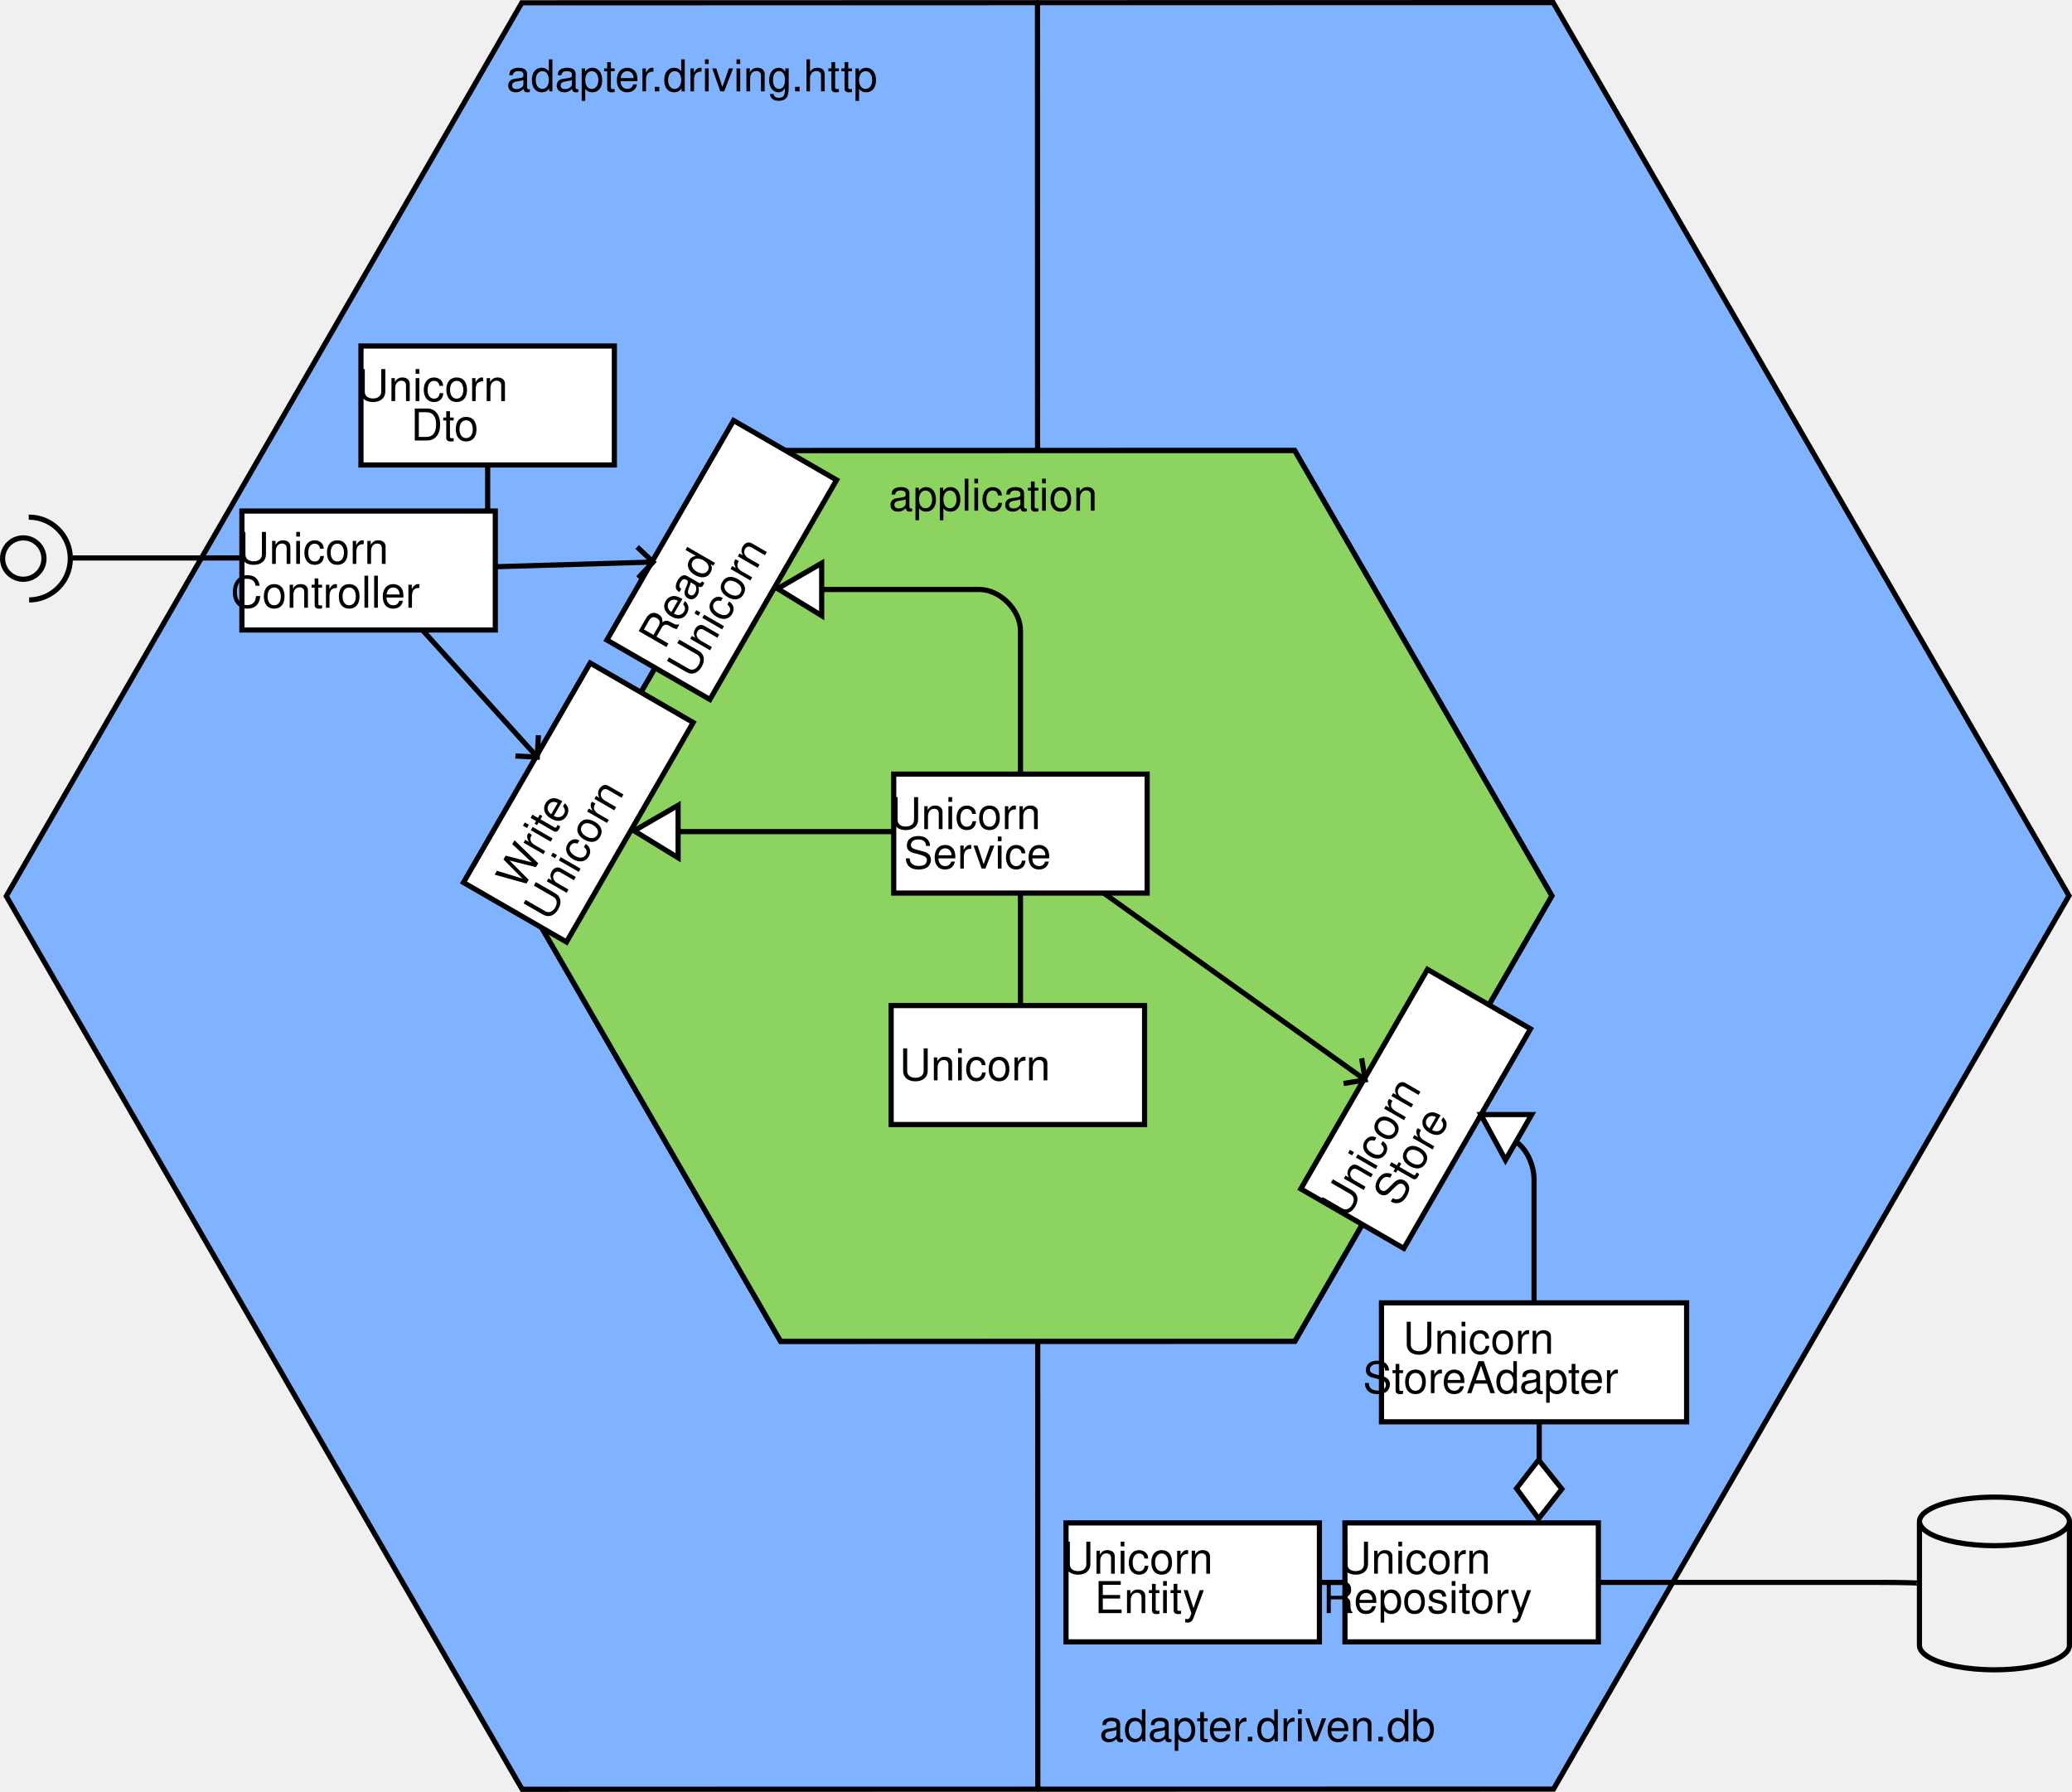
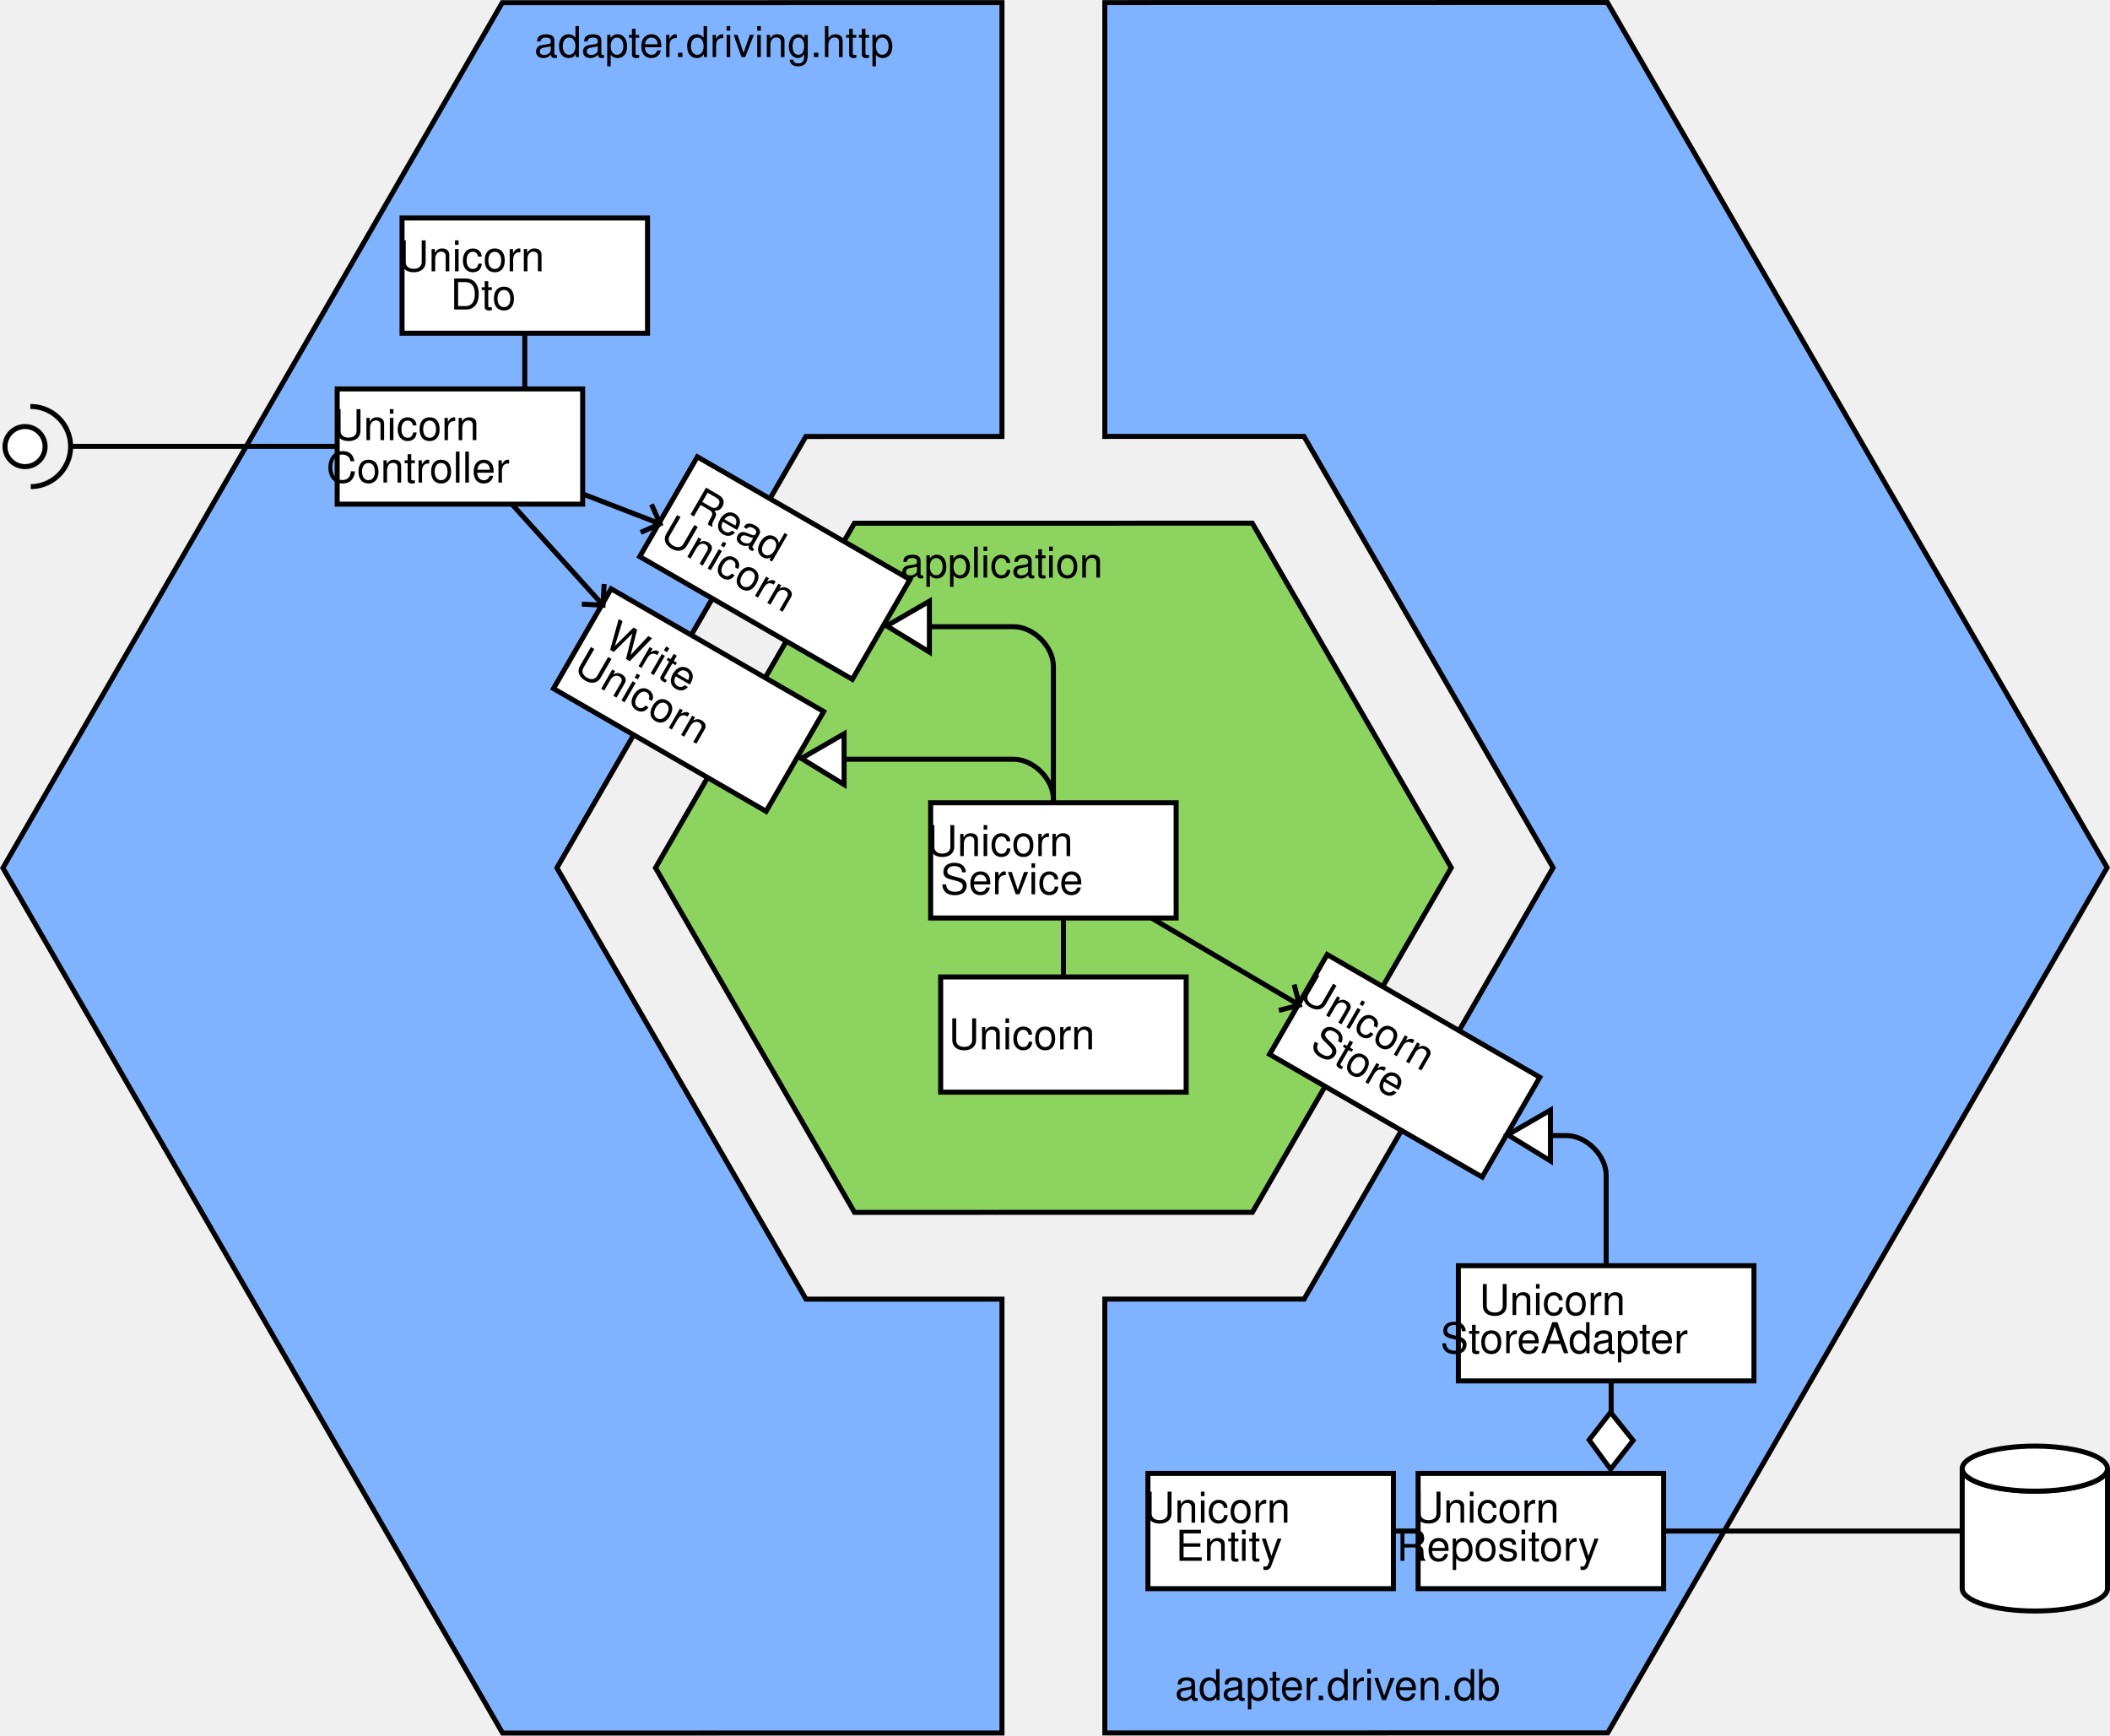
- <svg xmlns="http://www.w3.org/2000/svg" width="200.319mm" height="173.223mm" viewBox="0 0 200.319 173.223" version="1.1" id="svg1" xml:space="preserve">
+ <svg xmlns="http://www.w3.org/2000/svg" width="210.583mm" height="173.223mm" viewBox="0 0 210.583 173.223" version="1.1" id="svg1" xml:space="preserve">
  <defs id="defs1">
    <marker style="overflow:visible" id="ArrowWide" refX="0" refY="0" orient="auto-start-reverse" markerWidth="1" markerHeight="1" viewBox="0 0 1 1" preserveAspectRatio="xMidYMid">
      <path style="fill:none;stroke:context-stroke;stroke-width:1;stroke-linecap:butt" d="M 3,-3 0,0 3,3" transform="rotate(180,0.125,0)" id="path63" />
    </marker>
  </defs>
-   <g id="layer1" transform="translate(-48.18073,-18.38811)">
-     <path id="path1" style="fill:#80b3ff;fill-opacity:1;stroke:#000000;stroke-width:0.375;stroke-dasharray:none;stroke-dashoffset:0" d="M 78.442,5.908 6.762,27.445 -10.428,100.29 44.063,151.599 115.744,130.063 132.933,57.217 Z M 69.822,42.436 96.989,68.017 88.42,104.334 52.683,115.071 25.516,89.491 34.086,53.173 Z" transform="matrix(1.275949,0.3830993,-0.3830993,1.275949,100.515,-18.95155)" />
-     <path style="fill:#ffffff;fill-opacity:1;stroke:#000000;stroke-width:0.5;stroke-linecap:round;stroke-linejoin:round;stroke-dasharray:none;stroke-dashoffset:0;stroke-opacity:1;paint-order:normal" d="m 148.484,18.647 0.032,172.705" id="path66" />
-     <path style="fill:#8dd35f;fill-opacity:1;stroke:#000000;stroke-width:0.753;stroke-dasharray:none;stroke-dashoffset:0" id="path2" d="M 115.744,130.063 44.063,151.599 -10.428,100.29 6.762,27.444 78.442,5.908 132.933,57.218 Z" transform="matrix(0.6361276,0.1909951,-0.1909951,0.6361276,124.5769,43.20365)" />
-     <g id="g57" transform="translate(-7.552269,5.846062)">
+   <g id="layer1" transform="translate(-43.20862,-18.3882)">
+     <path id="path1" style="fill:#80b3ff;fill-opacity:1;stroke:#000000;stroke-width:0.5;stroke-dasharray:none;stroke-dashoffset:0" d="m 143.208,18.648 -49.871,0.009 -49.84,86.362 49.871,86.343 49.839,-0.009 1e-5,-43.301 -19.555,0.004 -24.864,-43.046 24.848,-43.056 19.571,-0.005 z" />
+     <path id="path4" style="fill:#80b3ff;fill-opacity:1;stroke:#000000;stroke-width:0.5;stroke-dasharray:none;stroke-dashoffset:0" d="m 203.632,18.638 -50.159,0.009 v 43.301 l 19.875,-0.005 24.864,43.047 -24.848,43.056 -19.891,0.005 v 43.301 l 50.191,-0.009 49.84,-86.362 z" />
+     <path style="fill:#8dd35f;fill-opacity:1;stroke:#000000;stroke-width:0.942;stroke-dasharray:none;stroke-dashoffset:0" id="path2" d="M 115.744,130.063 44.063,151.599 -10.428,100.29 6.762,27.444 78.442,5.908 132.933,57.218 Z" transform="matrix(0.5081633,0.1525742,-0.1525742,0.5081633,129.2296,55.63448)" />
+     <g id="g57" transform="translate(-2.260602,-4.737271)">
      <rect style="fill:#ffffff;fill-opacity:1;stroke:#000000;stroke-width:0.5;stroke-dasharray:none;stroke-dashoffset:0;stroke-opacity:1" id="rect28" width="24.5" height="11.5" x="79.12" y="61.944" />
      <text xml:space="preserve" style="font-style:normal;font-variant:normal;font-weight:normal;font-stretch:normal;font-size:4.233px;line-height:1;font-family:Helvetica;-inkscape-font-specification:Helvetica;fill:#000000;fill-opacity:1;stroke:none;stroke-width:0.5;stroke-dasharray:none;stroke-dashoffset:0" x="91.302" y="67.055" id="text2">
        <tspan id="tspan2" style="font-style:normal;font-variant:normal;font-weight:normal;font-stretch:normal;font-size:4.233px;line-height:1;font-family:Helvetica;-inkscape-font-specification:Helvetica;text-align:center;text-anchor:middle;fill:#000000;fill-opacity:1;stroke:none;stroke-width:0.5" x="91.302" y="67.055">Unicorn</tspan>
        <tspan style="font-style:normal;font-variant:normal;font-weight:normal;font-stretch:normal;font-size:4.233px;line-height:1;font-family:Helvetica;-inkscape-font-specification:Helvetica;text-align:center;text-anchor:middle;fill:#000000;fill-opacity:1;stroke:none;stroke-width:0.5" x="91.302" y="71.289" id="tspan3">Controller</tspan>
      </text>
    </g>
-     <g id="g61" transform="rotate(-44.85238,82.78941,53.10573)">
-       <circle style="fill:none;fill-opacity:1;stroke:#000000;stroke-width:0.5;stroke-dasharray:none;stroke-dashoffset:0" id="path3" cx="1.153" cy="63.794" r="2" transform="rotate(-45.42484)" />
+     <g id="g61" transform="rotate(-44.85238,69.00836,54.11362)">
+       <circle style="fill:#ffffff;fill-opacity:1;stroke:#000000;stroke-width:0.5;stroke-dasharray:none;stroke-dashoffset:0" id="path3" cx="1.153" cy="63.794" r="2" transform="rotate(-45.42484)" />
      <path style="fill:none;fill-opacity:1;stroke:#000000;stroke-width:0.5;stroke-dasharray:none;stroke-dashoffset:0;stroke-opacity:1" id="circle3" d="m 5.153,64.342 a 4,4 0 0 1 -2,3.464 4,4 0 0 1 -4,0 4,4 0 0 1 -2,-3.464" transform="rotate(-45.42484)" />
    </g>
-     <g id="g53" transform="rotate(-60,114.821,76.03284)">
+     <g id="g53" transform="rotate(30,123.544,78.11641)">
      <rect style="fill:#ffffff;fill-opacity:1;stroke:#000000;stroke-width:0.5;stroke-dasharray:none;stroke-dashoffset:0;stroke-opacity:1" id="rect29" width="24.5" height="11.5" x="107.178" y="71.244" />
      <text xml:space="preserve" style="font-style:normal;font-variant:normal;font-weight:normal;font-stretch:normal;font-size:4.233px;line-height:0.9;font-family:Helvetica;-inkscape-font-specification:Helvetica;fill:#000000;fill-opacity:1;stroke:none;stroke-width:0.5;stroke-dasharray:none;stroke-dashoffset:0" x="119.391" y="76.572" id="text5">
        <tspan style="font-style:normal;font-variant:normal;font-weight:normal;font-stretch:normal;font-size:4.233px;line-height:0.9;font-family:Helvetica;-inkscape-font-specification:Helvetica;text-align:center;text-anchor:middle;fill:#000000;fill-opacity:1;stroke:none;stroke-width:0.5" x="119.391" y="76.572" id="tspan26">Read</tspan>
        <tspan style="font-style:normal;font-variant:normal;font-weight:normal;font-stretch:normal;font-size:4.233px;line-height:0.9;font-family:Helvetica;-inkscape-font-specification:Helvetica;text-align:center;text-anchor:middle;fill:#000000;fill-opacity:1;stroke:none;stroke-width:0.5" x="119.391" y="80.382" id="tspan11">Unicorn</tspan>
      </text>
    </g>
-     <g id="g54" transform="rotate(-60,112.0875,99.15361)">
+     <g id="g54" transform="rotate(30,115.8263,91.47392)">
      <rect style="fill:#ffffff;fill-opacity:1;stroke:#000000;stroke-width:0.5;stroke-dasharray:none;stroke-dashoffset:0;stroke-opacity:1" id="rect30" width="24.5" height="11.5" x="98.599" y="84.888" />
      <text xml:space="preserve" style="font-style:normal;font-variant:normal;font-weight:normal;font-stretch:normal;font-size:4.233px;line-height:0.9;font-family:Helvetica;-inkscape-font-specification:Helvetica;fill:#000000;fill-opacity:1;stroke:none;stroke-width:0.5;stroke-dasharray:none;stroke-dashoffset:0" x="110.812" y="90.215" id="text6">
        <tspan style="font-style:normal;font-variant:normal;font-weight:normal;font-stretch:normal;font-size:4.233px;line-height:0.9;font-family:Helvetica;-inkscape-font-specification:Helvetica;text-align:center;text-anchor:middle;fill:#000000;fill-opacity:1;stroke:none;stroke-width:0.5" x="110.812" y="90.215" id="tspan6">Write</tspan>
        <tspan style="font-style:normal;font-variant:normal;font-weight:normal;font-stretch:normal;font-size:4.233px;line-height:0.9;font-family:Helvetica;-inkscape-font-specification:Helvetica;text-align:center;text-anchor:middle;fill:#000000;fill-opacity:1;stroke:none;stroke-width:0.5" x="110.812" y="94.025" id="tspan12">Unicorn</tspan>
      </text>
    </g>
-     <g id="g51" transform="translate(-2.846478,12.51556)">
+     <g id="g51" transform="translate(-1.342952,17.80567)">
      <g id="g34" transform="translate(38.8341,-4.180937)">
        <rect style="fill:#ffffff;fill-opacity:1;stroke:#000000;stroke-width:0.5;stroke-dasharray:none;stroke-dashoffset:0;stroke-opacity:1" id="rect33" width="24.5" height="11.5" x="98.599" y="84.888" />
      </g>
      <text xml:space="preserve" style="font-style:normal;font-variant:normal;font-weight:normal;font-stretch:normal;font-size:4.233px;line-height:0.9;font-family:Helvetica;-inkscape-font-specification:Helvetica;fill:#000000;fill-opacity:1;stroke:none;stroke-width:0.5;stroke-dasharray:none;stroke-dashoffset:0" x="149.646" y="86.026" id="text7">
        <tspan style="font-style:normal;font-variant:normal;font-weight:normal;font-stretch:normal;font-size:4.233px;line-height:0.9;font-family:Helvetica;-inkscape-font-specification:Helvetica;text-align:center;text-anchor:middle;fill:#000000;fill-opacity:1;stroke:none;stroke-width:0.5" x="149.646" y="86.026" id="tspan7">Unicorn</tspan>
        <tspan style="font-style:normal;font-variant:normal;font-weight:normal;font-stretch:normal;font-size:4.233px;line-height:0.9;font-family:Helvetica;-inkscape-font-specification:Helvetica;text-align:center;text-anchor:middle;fill:#000000;fill-opacity:1;stroke:none;stroke-width:0.5" x="149.646" y="89.836" id="tspan10">Service</tspan>
      </text>
    </g>
-     <path id="path7" style="fill:none;fill-opacity:1;stroke:#000000;stroke-width:0.5;stroke-dasharray:none;stroke-dashoffset:0;stroke-opacity:1" d="m 248.25,165.483 c 1e-5,-0.845 -1.382,-1.627 -3.625,-2.049 -1.226,-0.231 -2.633,-0.34 -4.046,-0.313 -1.128,0.021 -2.225,0.128 -3.203,0.313 -2.243,0.423 -3.625,1.204 -3.625,2.049 m 0,0.213 v 11.5 0.25 c -1e-5,0.845 1.382,1.627 3.625,2.049 2.243,0.423 5.007,0.423 7.25,0 2.243,-0.423 3.625,-1.204 3.625,-2.049 v -0.25 -11.5 h -0.045 c -0.244,0.752 -1.574,1.421 -3.58,1.799 -2.243,0.423 -5.007,0.423 -7.25,0 -2.006,-0.379 -3.336,-1.047 -3.58,-1.799 z" />
-     <g id="g52" transform="translate(-0.25,5.612513)">
+     <g id="g52" transform="translate(2.503524,5.910226)">
      <g id="g35" transform="translate(35.98762,25.09712)">
        <rect style="fill:#ffffff;fill-opacity:1;stroke:#000000;stroke-width:0.5;stroke-dasharray:none;stroke-dashoffset:0;stroke-opacity:1" id="rect34" width="24.5" height="11.5" x="98.599" y="84.888" />
      </g>
      <text xml:space="preserve" style="font-style:normal;font-variant:normal;font-weight:normal;font-stretch:normal;font-size:4.233px;line-height:0.9;font-family:Helvetica;-inkscape-font-specification:Helvetica;fill:#000000;fill-opacity:1;stroke:none;stroke-width:0.5;stroke-dasharray:none;stroke-dashoffset:0" x="146.8" y="117.213" id="text14">
        <tspan style="font-style:normal;font-variant:normal;font-weight:normal;font-stretch:normal;font-size:4.233px;line-height:0.9;font-family:Helvetica;-inkscape-font-specification:Helvetica;text-align:center;text-anchor:middle;fill:#000000;fill-opacity:1;stroke:none;stroke-width:0.5" x="146.8" y="117.213" id="tspan14">Unicorn</tspan>
      </text>
    </g>
-     <g id="g56" transform="translate(14.94894,-31.40696)">
+     <g id="g56" transform="translate(15.20442,-43.09741)">
      <rect style="fill:#ffffff;fill-opacity:1;stroke:#000000;stroke-width:0.5;stroke-dasharray:none;stroke-dashoffset:0;stroke-opacity:1" id="rect27" width="24.5" height="11.5" x="68.129" y="83.244" />
      <text xml:space="preserve" style="font-style:normal;font-variant:normal;font-weight:normal;font-stretch:normal;font-size:4.233px;line-height:0.9;font-family:Helvetica;-inkscape-font-specification:Helvetica;fill:#000000;fill-opacity:1;stroke:none;stroke-width:0.5;stroke-dasharray:none;stroke-dashoffset:0" x="80.342" y="88.567" id="text16">
        <tspan style="font-style:normal;font-variant:normal;font-weight:normal;font-stretch:normal;font-size:4.233px;line-height:0.9;font-family:Helvetica;-inkscape-font-specification:Helvetica;text-align:center;text-anchor:middle;fill:#000000;fill-opacity:1;stroke:none;stroke-width:0.5" x="80.342" y="88.567" id="tspan15">Unicorn</tspan>
        <tspan style="font-style:normal;font-variant:normal;font-weight:normal;font-stretch:normal;font-size:4.233px;line-height:0.9;font-family:Helvetica;-inkscape-font-specification:Helvetica;text-align:center;text-anchor:middle;fill:#000000;fill-opacity:1;stroke:none;stroke-width:0.5" x="80.342" y="92.377" id="tspan16">Dto</tspan>
      </text>
    </g>
-     <g id="g44" transform="translate(-44.71202,34.20923)">
+     <g id="g44" transform="translate(-38.179,34.04925)">
      <rect style="fill:#ffffff;fill-opacity:1;stroke:#000000;stroke-width:0.5;stroke-dasharray:none;stroke-dashoffset:0;stroke-opacity:1" id="rect39" width="24.5" height="11.5" x="195.953" y="131.402" />
      <text xml:space="preserve" style="font-style:normal;font-variant:normal;font-weight:normal;font-stretch:normal;font-size:4.233px;line-height:0.9;font-family:Helvetica;-inkscape-font-specification:Helvetica;fill:#000000;fill-opacity:1;stroke:none;stroke-width:0.5;stroke-dasharray:none;stroke-dashoffset:0" x="208.166" y="136.311" id="text17">
        <tspan style="font-style:normal;font-variant:normal;font-weight:normal;font-stretch:normal;font-size:4.233px;line-height:0.9;font-family:Helvetica;-inkscape-font-specification:Helvetica;text-align:center;text-anchor:middle;fill:#000000;fill-opacity:1;stroke:none;stroke-width:0.5" x="208.166" y="136.311" id="tspan17">Unicorn</tspan>
        <tspan style="font-style:normal;font-variant:normal;font-weight:normal;font-stretch:normal;font-size:4.233px;line-height:0.9;font-family:Helvetica;-inkscape-font-specification:Helvetica;text-align:center;text-anchor:middle;fill:#000000;fill-opacity:1;stroke:none;stroke-width:0.5" x="208.166" y="140.121" id="tspan18">Entity</tspan>
      </text>
    </g>
-     <g id="g43" transform="translate(-24.79212,48.712)">
+     <g id="g43" transform="translate(-18.2591,48.55202)">
      <rect style="fill:#ffffff;fill-opacity:1;stroke:#000000;stroke-width:0.5;stroke-dasharray:none;stroke-dashoffset:0;stroke-opacity:1" id="rect41" width="24.5" height="11.5" x="203" y="116.899" />
      <text xml:space="preserve" style="font-style:normal;font-variant:normal;font-weight:normal;font-stretch:normal;font-size:4.233px;line-height:0.9;font-family:Helvetica;-inkscape-font-specification:Helvetica;fill:#000000;fill-opacity:1;stroke:none;stroke-width:0.5;stroke-dasharray:none;stroke-dashoffset:0" x="215.089" y="121.808" id="text20">
        <tspan style="font-style:normal;font-variant:normal;font-weight:normal;font-stretch:normal;font-size:4.233px;line-height:0.9;font-family:Helvetica;-inkscape-font-specification:Helvetica;text-align:center;text-anchor:middle;fill:#000000;fill-opacity:1;stroke:none;stroke-width:0.5" x="215.089" y="121.808" id="tspan19">Unicorn</tspan>
        <tspan style="font-style:normal;font-variant:normal;font-weight:normal;font-stretch:normal;font-size:4.233px;line-height:0.9;font-family:Helvetica;-inkscape-font-specification:Helvetica;text-align:center;text-anchor:middle;fill:#000000;fill-opacity:1;stroke:none;stroke-width:0.5" x="215.089" y="125.618" id="tspan20">Repository</tspan>
      </text>
    </g>
-     <g id="g45" transform="translate(-26.40266,42.90455)">
+     <g id="g45" transform="translate(-19.38677,43.2834)">
      <rect style="fill:#ffffff;fill-opacity:1;stroke:#000000;stroke-width:0.5;stroke-dasharray:none;stroke-dashoffset:0;stroke-opacity:1" id="rect40" width="29.5" height="11.5" x="208.144" y="101.432" />
      <text xml:space="preserve" style="font-style:normal;font-variant:normal;font-weight:normal;font-stretch:normal;font-size:4.233px;line-height:0.9;font-family:Helvetica;-inkscape-font-specification:Helvetica;fill:#000000;fill-opacity:1;stroke:none;stroke-width:0.5;stroke-dasharray:none;stroke-dashoffset:0" x="222.816" y="106.354" id="text22">
        <tspan style="font-style:normal;font-variant:normal;font-weight:normal;font-stretch:normal;font-size:4.233px;line-height:0.9;font-family:Helvetica;-inkscape-font-specification:Helvetica;text-align:center;text-anchor:middle;fill:#000000;fill-opacity:1;stroke:none;stroke-width:0.5" x="222.816" y="106.354" id="tspan21">Unicorn</tspan>
        <tspan style="font-style:normal;font-variant:normal;font-weight:normal;font-stretch:normal;font-size:4.233px;line-height:0.9;font-family:Helvetica;-inkscape-font-specification:Helvetica;text-align:center;text-anchor:middle;fill:#000000;fill-opacity:1;stroke:none;stroke-width:0.5" x="222.816" y="110.164" id="tspan23">StoreAdapter</tspan>
      </text>
    </g>
-     <g id="g50" transform="rotate(-60,185.2425,122.9079)">
+     <g id="g50" transform="rotate(30,181.8257,125.4957)">
      <g id="g36" transform="translate(71.97524,33.43761)">
        <rect style="fill:#ffffff;fill-opacity:1;stroke:#000000;stroke-width:0.5;stroke-dasharray:none;stroke-dashoffset:0;stroke-opacity:1" id="rect35" width="24.5" height="11.5" x="98.599" y="84.888" />
      </g>
      <text xml:space="preserve" style="font-style:normal;font-variant:normal;font-weight:normal;font-stretch:normal;font-size:4.233px;line-height:0.9;font-family:Helvetica;-inkscape-font-specification:Helvetica;fill:#000000;fill-opacity:1;stroke:none;stroke-width:0.5;stroke-dasharray:none;stroke-dashoffset:0" x="182.787" y="123.645" id="text24">
        <tspan style="font-style:normal;font-variant:normal;font-weight:normal;font-stretch:normal;font-size:4.233px;line-height:0.9;font-family:Helvetica;-inkscape-font-specification:Helvetica;text-align:center;text-anchor:middle;fill:#000000;fill-opacity:1;stroke:none;stroke-width:0.5" x="182.787" y="123.645" id="tspan24">Unicorn</tspan>
        <tspan style="font-style:normal;font-variant:normal;font-weight:normal;font-stretch:normal;font-size:4.233px;line-height:0.9;font-family:Helvetica;-inkscape-font-specification:Helvetica;text-align:center;text-anchor:middle;fill:#000000;fill-opacity:1;stroke:none;stroke-width:0.5" x="182.787" y="127.455" id="tspan25">Store</tspan>
      </text>
    </g>
-     <path style="fill:#ffffff;fill-opacity:1;stroke:#000000;stroke-width:0.408;stroke-dasharray:none;stroke-dashoffset:0;stroke-opacity:1" id="path45" d="m 265.185,127.513 -3.474,2.129 0.002,-4.135 z" transform="matrix(-1.062156,-0.6132363,-0.6132363,1.062156,551.2095,153.3191)" />
-     <path style="fill:#ffffff;fill-opacity:1;stroke:#000000;stroke-width:0.657;stroke-dasharray:none;stroke-dashoffset:0;stroke-opacity:1" id="path46" d="m 255.067,121.187 -3.377,3.308 -3.212,-3.369 3.21,-3.174 z" transform="matrix(0.6658383,0,0,0.86868,29.34746,57.05831)" />
-     <path style="display:inline;fill:none;fill-rule:evenodd;stroke:#000000;stroke-width:0.5;stroke-linecap:butt;stroke-linejoin:miter;stroke-dasharray:none;stroke-opacity:1" d="m 194.745,128.769 c 0.966,0.632 1.746,2.147 1.746,3.662 v 11.906" id="path47" />
-     <path style="display:inline;fill:none;fill-rule:evenodd;stroke:#000000;stroke-width:0.5;stroke-linecap:butt;stroke-linejoin:miter;stroke-dasharray:none;stroke-opacity:1" id="path48" d="m 196.991,155.837 v 3.759" />
-     <path style="display:inline;fill:none;fill-rule:evenodd;stroke:#000000;stroke-width:0.5;stroke-linecap:butt;stroke-linejoin:miter;stroke-dasharray:none;stroke-opacity:1" d="m 178.208,171.361 h -2.467" id="path49" />
-     <path style="display:inline;fill:none;fill-rule:evenodd;stroke:#000000;stroke-width:0.5;stroke-linecap:butt;stroke-linejoin:miter;stroke-dasharray:none;stroke-opacity:1" d="m 146.837,104.723 v 10.875" id="path52" />
-     <path style="display:inline;fill:none;fill-rule:evenodd;stroke:#000000;stroke-width:0.5;stroke-linecap:butt;stroke-linejoin:miter;stroke-dasharray:none;stroke-opacity:1" id="path54" d="M 95.328,67.79 V 63.337" />
-     <path style="display:inline;fill:none;fill-rule:evenodd;stroke:#000000;stroke-width:0.5;stroke-linecap:butt;stroke-linejoin:miter;stroke-dasharray:none;stroke-opacity:1" d="M 55.229,72.328 H 71.567" id="path55" />
-     <path style="fill:#ffffff;fill-opacity:1;stroke:#000000;stroke-width:0.408;stroke-dasharray:none;stroke-dashoffset:0;stroke-opacity:1" id="path57" d="m 265.185,127.513 -3.474,2.129 0.002,-4.135 z" transform="matrix(-1.226473,-2.1021505e-8,-2.1021505e-8,1.226473,448.6012,-81.09785)" />
-     <path style="fill:#ffffff;fill-opacity:1;stroke:#000000;stroke-width:0.408;stroke-dasharray:none;stroke-dashoffset:0;stroke-opacity:1" id="path58" d="m 265.185,127.513 -3.474,2.129 0.002,-4.135 z" transform="matrix(-1.226473,-2.1021505e-8,-2.1021505e-8,1.226473,434.7227,-57.6907)" />
-     <path style="display:inline;fill:none;fill-rule:evenodd;stroke:#000000;stroke-width:0.5;stroke-linecap:butt;stroke-linejoin:miter;stroke-dasharray:none;stroke-opacity:1" d="m 127.619,75.375 h 15.249 c 1.984,0 3.969,1.984 3.969,3.969 v 13.879" id="path59" />
-     <path style="display:inline;fill:none;fill-rule:evenodd;stroke:#000000;stroke-width:0.5;stroke-linecap:butt;stroke-linejoin:miter;stroke-dasharray:none;stroke-opacity:1" d="m 113.74,98.782 h 20.847" id="path60" />
-     <path style="display:inline;fill:none;fill-rule:evenodd;stroke:#000000;stroke-width:0.5;stroke-linecap:butt;stroke-linejoin:miter;stroke-dasharray:none;stroke-opacity:1" d="m 233.75,171.446 v 0 c 0,-0.043 -1.984,-0.086 -3.969,-0.086 h -27.073" id="path61" />
-     <path style="display:inline;fill:none;fill-rule:evenodd;stroke:#000000;stroke-width:0.5;stroke-linecap:butt;stroke-linejoin:miter;stroke-dasharray:none;stroke-opacity:1;marker-end:url(#ArrowWide)" d="M 96.067,73.175 111.201,72.725" id="path62" />
-     <path style="display:inline;fill:none;fill-rule:evenodd;stroke:#000000;stroke-width:0.5;stroke-linecap:butt;stroke-linejoin:miter;stroke-dasharray:none;stroke-opacity:1;marker-end:url(#ArrowWide)" d="m 89.016,79.29 11.026,12.196" id="path64" />
-     <path style="display:inline;fill:none;fill-rule:evenodd;stroke:#000000;stroke-width:0.5;stroke-linecap:butt;stroke-linejoin:miter;stroke-dasharray:none;stroke-opacity:1;marker-end:url(#ArrowWide)" d="m 154.886,104.723 25.18,17.988" id="path65" />
-     <text xml:space="preserve" style="font-style:normal;font-variant:normal;font-weight:normal;font-stretch:normal;font-size:4.233px;line-height:0.9;font-family:Helvetica;-inkscape-font-specification:Helvetica;text-align:center;text-anchor:middle;fill:#000000;fill-opacity:1;stroke:#000000;stroke-width:0.5;stroke-linecap:round;stroke-linejoin:round;stroke-dasharray:2, 4;stroke-dashoffset:0;stroke-opacity:1;paint-order:normal" x="118.016" y="27.217" id="text66">
-       <tspan id="tspan66" style="fill:#000000;fill-opacity:1;stroke:none;stroke-width:0.5" x="118.016" y="27.217">adapter.driving.http</tspan>
+     <path style="fill:#ffffff;fill-opacity:1;stroke:#000000;stroke-width:0.408;stroke-dasharray:none;stroke-dashoffset:0;stroke-opacity:1" id="path45" d="m 265.185,127.513 -3.474,2.129 0.002,-4.135 z" transform="matrix(-1.226473,1.0831014e-8,1.0831014e-8,1.226473,518.9285,-24.74451)" />
+     <path style="fill:#ffffff;fill-opacity:1;stroke:#000000;stroke-width:0.657;stroke-dasharray:none;stroke-dashoffset:0;stroke-opacity:1" id="path46" d="m 255.067,121.187 -3.377,3.308 -3.212,-3.369 3.21,-3.174 z" transform="matrix(0.6658383,0,0,0.86868,36.36334,56.88423)" />
+     <path style="display:inline;fill:none;fill-rule:evenodd;stroke:#000000;stroke-width:0.5;stroke-linecap:butt;stroke-linejoin:miter;stroke-dasharray:none;stroke-opacity:1" d="m 197.946,131.728 h 1.593 c 1.984,0 3.969,1.984 3.969,3.969 v 9.019" id="path47" />
+     <path style="display:inline;fill:none;fill-rule:evenodd;stroke:#000000;stroke-width:0.5;stroke-linecap:butt;stroke-linejoin:miter;stroke-dasharray:none;stroke-opacity:1" id="path48" d="m 204.007,156.215 v 3.206" />
+     <path style="display:inline;fill:none;fill-rule:evenodd;stroke:#000000;stroke-width:0.5;stroke-linecap:butt;stroke-linejoin:miter;stroke-dasharray:none;stroke-opacity:1" d="m 184.741,171.201 h -2.467" id="path49" />
+     <path style="display:inline;fill:none;fill-rule:evenodd;stroke:#000000;stroke-width:0.5;stroke-linecap:butt;stroke-linejoin:miter;stroke-dasharray:none;stroke-opacity:1" d="m 149.34,110.013 v 5.883" id="path52" />
+     <path style="display:inline;fill:none;fill-rule:evenodd;stroke:#000000;stroke-width:0.5;stroke-linecap:butt;stroke-linejoin:miter;stroke-dasharray:none;stroke-opacity:1" id="path54" d="M 95.583,57.207 V 51.646" />
+     <path style="display:inline;fill:none;fill-rule:evenodd;stroke:#000000;stroke-width:0.5;stroke-linecap:butt;stroke-linejoin:miter;stroke-dasharray:none;stroke-opacity:1" d="M 50.257,62.938 H 76.859" id="path55" />
+     <path style="fill:#ffffff;fill-opacity:1;stroke:#000000;stroke-width:0.408;stroke-dasharray:none;stroke-dashoffset:0;stroke-opacity:1" id="path57" d="m 265.185,127.513 -3.474,2.129 0.002,-4.135 z" transform="matrix(-1.226473,-2.1021505e-8,-2.1021505e-8,1.226473,456.9458,-75.53488)" />
+     <path style="fill:#ffffff;fill-opacity:1;stroke:#000000;stroke-width:0.408;stroke-dasharray:none;stroke-dashoffset:0;stroke-opacity:1" id="path58" d="m 265.185,127.513 -3.474,2.129 0.002,-4.135 z" transform="matrix(-1.226473,-2.1021505e-8,-2.1021505e-8,1.226473,448.4344,-62.30463)" />
+     <path style="display:inline;fill:none;fill-rule:evenodd;stroke:#000000;stroke-width:0.5;stroke-linecap:butt;stroke-linejoin:miter;stroke-dasharray:none;stroke-opacity:1" d="m 135.963,80.938 h 8.408 c 1.984,0 3.969,1.984 3.969,3.969 v 13.607" id="path59" />
+     <path style="display:inline;fill:none;fill-rule:evenodd;stroke:#000000;stroke-width:0.5;stroke-linecap:butt;stroke-linejoin:miter;stroke-dasharray:none;stroke-opacity:1" d="m 127.452,94.168 16.92,0 c 1.984,0 3.969,1.984 3.969,3.969 v 0.376" id="path60" />
+     <path style="display:inline;fill:none;fill-rule:evenodd;stroke:#000000;stroke-width:0.5;stroke-linecap:butt;stroke-linejoin:miter;stroke-dasharray:none;stroke-opacity:1" d="M 239.042,171.201 H 209.241" id="path61" />
+     <path style="display:inline;fill:none;fill-rule:evenodd;stroke:#000000;stroke-width:0.5;stroke-linecap:butt;stroke-linejoin:miter;stroke-dasharray:none;stroke-opacity:1;marker-end:url(#ArrowWide)" d="m 101.359,67.684 7.614,2.938" id="path62" />
+     <path style="display:inline;fill:none;fill-rule:evenodd;stroke:#000000;stroke-width:0.5;stroke-linecap:butt;stroke-linejoin:miter;stroke-dasharray:none;stroke-opacity:1;marker-end:url(#ArrowWide)" d="m 94.296,68.707 9.014,9.993" id="path64" />
+     <path style="display:inline;fill:none;fill-rule:evenodd;stroke:#000000;stroke-width:0.5;stroke-linecap:butt;stroke-linejoin:miter;stroke-dasharray:none;stroke-opacity:1;marker-end:url(#ArrowWide)" d="m 158.119,110.013 14.672,8.627" id="path65" />
+     <text xml:space="preserve" style="font-style:normal;font-variant:normal;font-weight:normal;font-stretch:normal;font-size:4.233px;line-height:0.9;font-family:Helvetica;-inkscape-font-specification:Helvetica;text-align:center;text-anchor:middle;fill:#000000;fill-opacity:1;stroke:#000000;stroke-width:0.5;stroke-linecap:round;stroke-linejoin:round;stroke-dasharray:2, 4;stroke-dashoffset:0;stroke-opacity:1;paint-order:normal" x="117.412" y="24.09" id="text66">
+       <tspan id="tspan66" style="fill:#000000;fill-opacity:1;stroke:none;stroke-width:0.5" x="117.412" y="24.09">adapter.driving.http</tspan>
    </text>
-     <text xml:space="preserve" style="font-style:normal;font-variant:normal;font-weight:normal;font-stretch:normal;font-size:4.233px;line-height:0.9;font-family:Helvetica;-inkscape-font-specification:Helvetica;text-align:center;text-anchor:middle;fill:#000000;fill-opacity:1;stroke:#000000;stroke-width:0.5;stroke-linecap:round;stroke-linejoin:round;stroke-dasharray:2, 4;stroke-dashoffset:0;stroke-opacity:1;paint-order:normal" x="173.653" y="186.724" id="text67">
-       <tspan id="tspan67" style="fill:#000000;fill-opacity:1;stroke:none;stroke-width:0.5" x="173.653" y="186.724">adapter.driven.db</tspan>
+     <text xml:space="preserve" style="font-style:normal;font-variant:normal;font-weight:normal;font-stretch:normal;font-size:4.233px;line-height:0.9;font-family:Helvetica;-inkscape-font-specification:Helvetica;text-align:center;text-anchor:middle;fill:#000000;fill-opacity:1;stroke:#000000;stroke-width:0.5;stroke-linecap:round;stroke-linejoin:round;stroke-dasharray:2, 4;stroke-dashoffset:0;stroke-opacity:1;paint-order:normal" x="179.652" y="188.075" id="text67">
+       <tspan id="tspan67" style="fill:#000000;fill-opacity:1;stroke:none;stroke-width:0.5" x="179.652" y="188.075">adapter.driven.db</tspan>
    </text>
-     <text xml:space="preserve" style="font-style:normal;font-variant:normal;font-weight:normal;font-stretch:normal;font-size:4.233px;line-height:0.9;font-family:Helvetica;-inkscape-font-specification:Helvetica;text-align:center;text-anchor:middle;fill:#000000;fill-opacity:1;stroke:#000000;stroke-width:0.5;stroke-linecap:round;stroke-linejoin:round;stroke-dasharray:2, 4;stroke-dashoffset:0;stroke-opacity:1;paint-order:normal" x="147.141" y="67.756" id="text68">
-       <tspan id="tspan68" style="fill:#000000;fill-opacity:1;stroke:none;stroke-width:0.5" x="147.141" y="67.756">application</tspan>
+     <text xml:space="preserve" style="font-style:normal;font-variant:normal;font-weight:normal;font-stretch:normal;font-size:4.233px;line-height:0.9;font-family:Helvetica;-inkscape-font-specification:Helvetica;text-align:center;text-anchor:middle;fill:#000000;fill-opacity:1;stroke:#000000;stroke-width:0.5;stroke-linecap:round;stroke-linejoin:round;stroke-dasharray:2, 4;stroke-dashoffset:0;stroke-opacity:1;paint-order:normal" x="146.123" y="76.037" id="text68">
+       <tspan id="tspan68" style="fill:#000000;fill-opacity:1;stroke:none;stroke-width:0.5" x="146.123" y="76.037">application</tspan>
    </text>
+     <g id="g9" transform="translate(-10.98545,-1.02993)">
+       <path d="m 264.527,166.001 a 7.25,2.25 0 0 1 -7.25,2.248 7.25,2.25 0 0 1 -7.25,-2.25 v 11.963 a 7.25,2.25 0 0 0 7.25,2.25 7.25,2.25 0 0 0 7.25,-2.25 z" style="fill:#ffffff;stroke:#000000;stroke-width:0.5;stroke-linejoin:bevel" id="path9" />
+       <path d="m 257.278,163.749 a 7.25,2.25 0 0 0 -7.25,2.25 7.25,2.25 0 0 0 7.25,2.25 7.25,2.25 0 0 0 7.25,-2.248 v -0.002 a 7.25,2.25 0 0 0 -0.072,-0.315 7.25,2.25 0 0 0 -0.004,-0.009 7.25,2.25 0 0 0 -0.209,-0.299 7.25,2.25 0 0 0 -0.018,-0.02 7.25,2.25 0 0 0 -0.341,-0.284 7.25,2.25 0 0 0 -0.026,-0.017 7.25,2.25 0 0 0 -0.469,-0.267 7.25,2.25 0 0 0 -0.029,-0.014 7.25,2.25 0 0 0 -0.6,-0.249 7.25,2.25 0 0 0 -0.004,-0.002 7.25,2.25 0 0 0 -1.532,-0.413 7.25,2.25 0 0 0 -0.046,-0.009 7.25,2.25 0 0 0 -0.867,-0.147 7.25,2.25 0 0 0 -0.04,-0.005 7.25,2.25 0 0 0 -0.914,-0.106 7.25,2.25 0 0 0 -0.08,-0.007 7.25,2.25 0 0 0 -0.949,-0.064 7.25,2.25 0 0 0 -0.045,-0.002 7.25,2.25 0 0 0 -1.004,-0.022 z" style="fill:#ffffff;stroke:#000000;stroke-width:0.5;stroke-linejoin:bevel" id="path6" />
+     </g>
  </g>
</svg>
